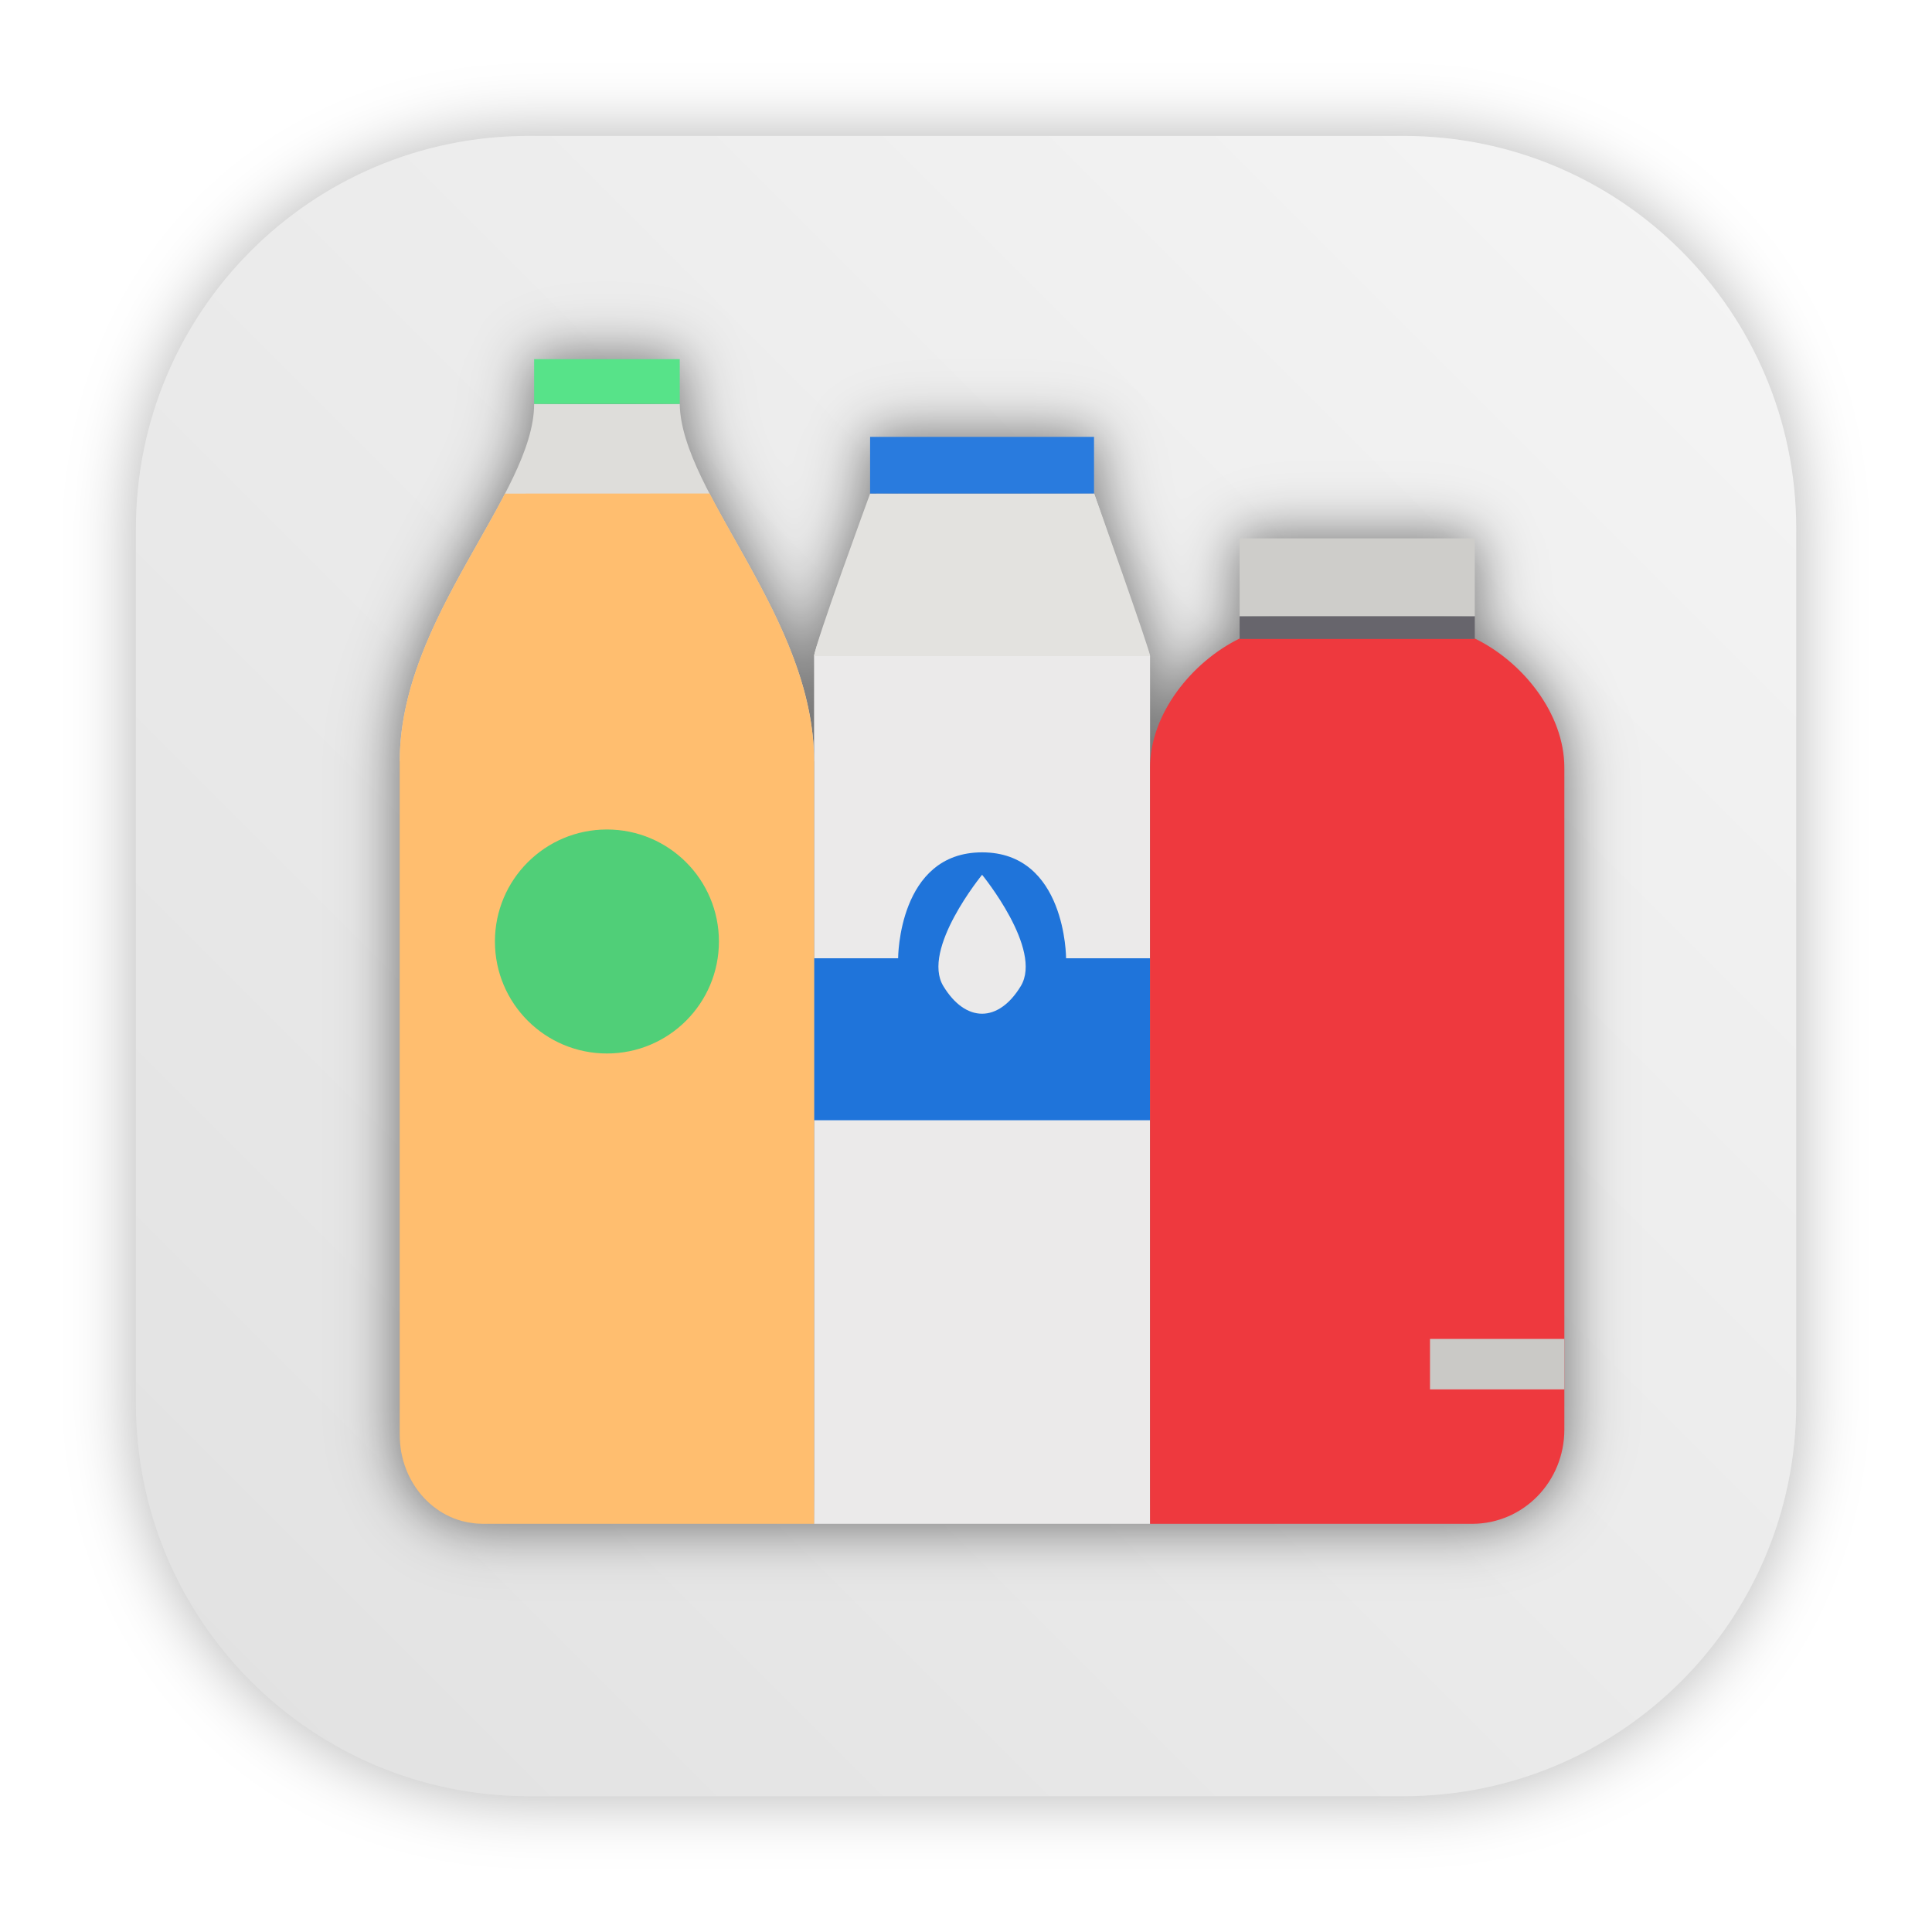
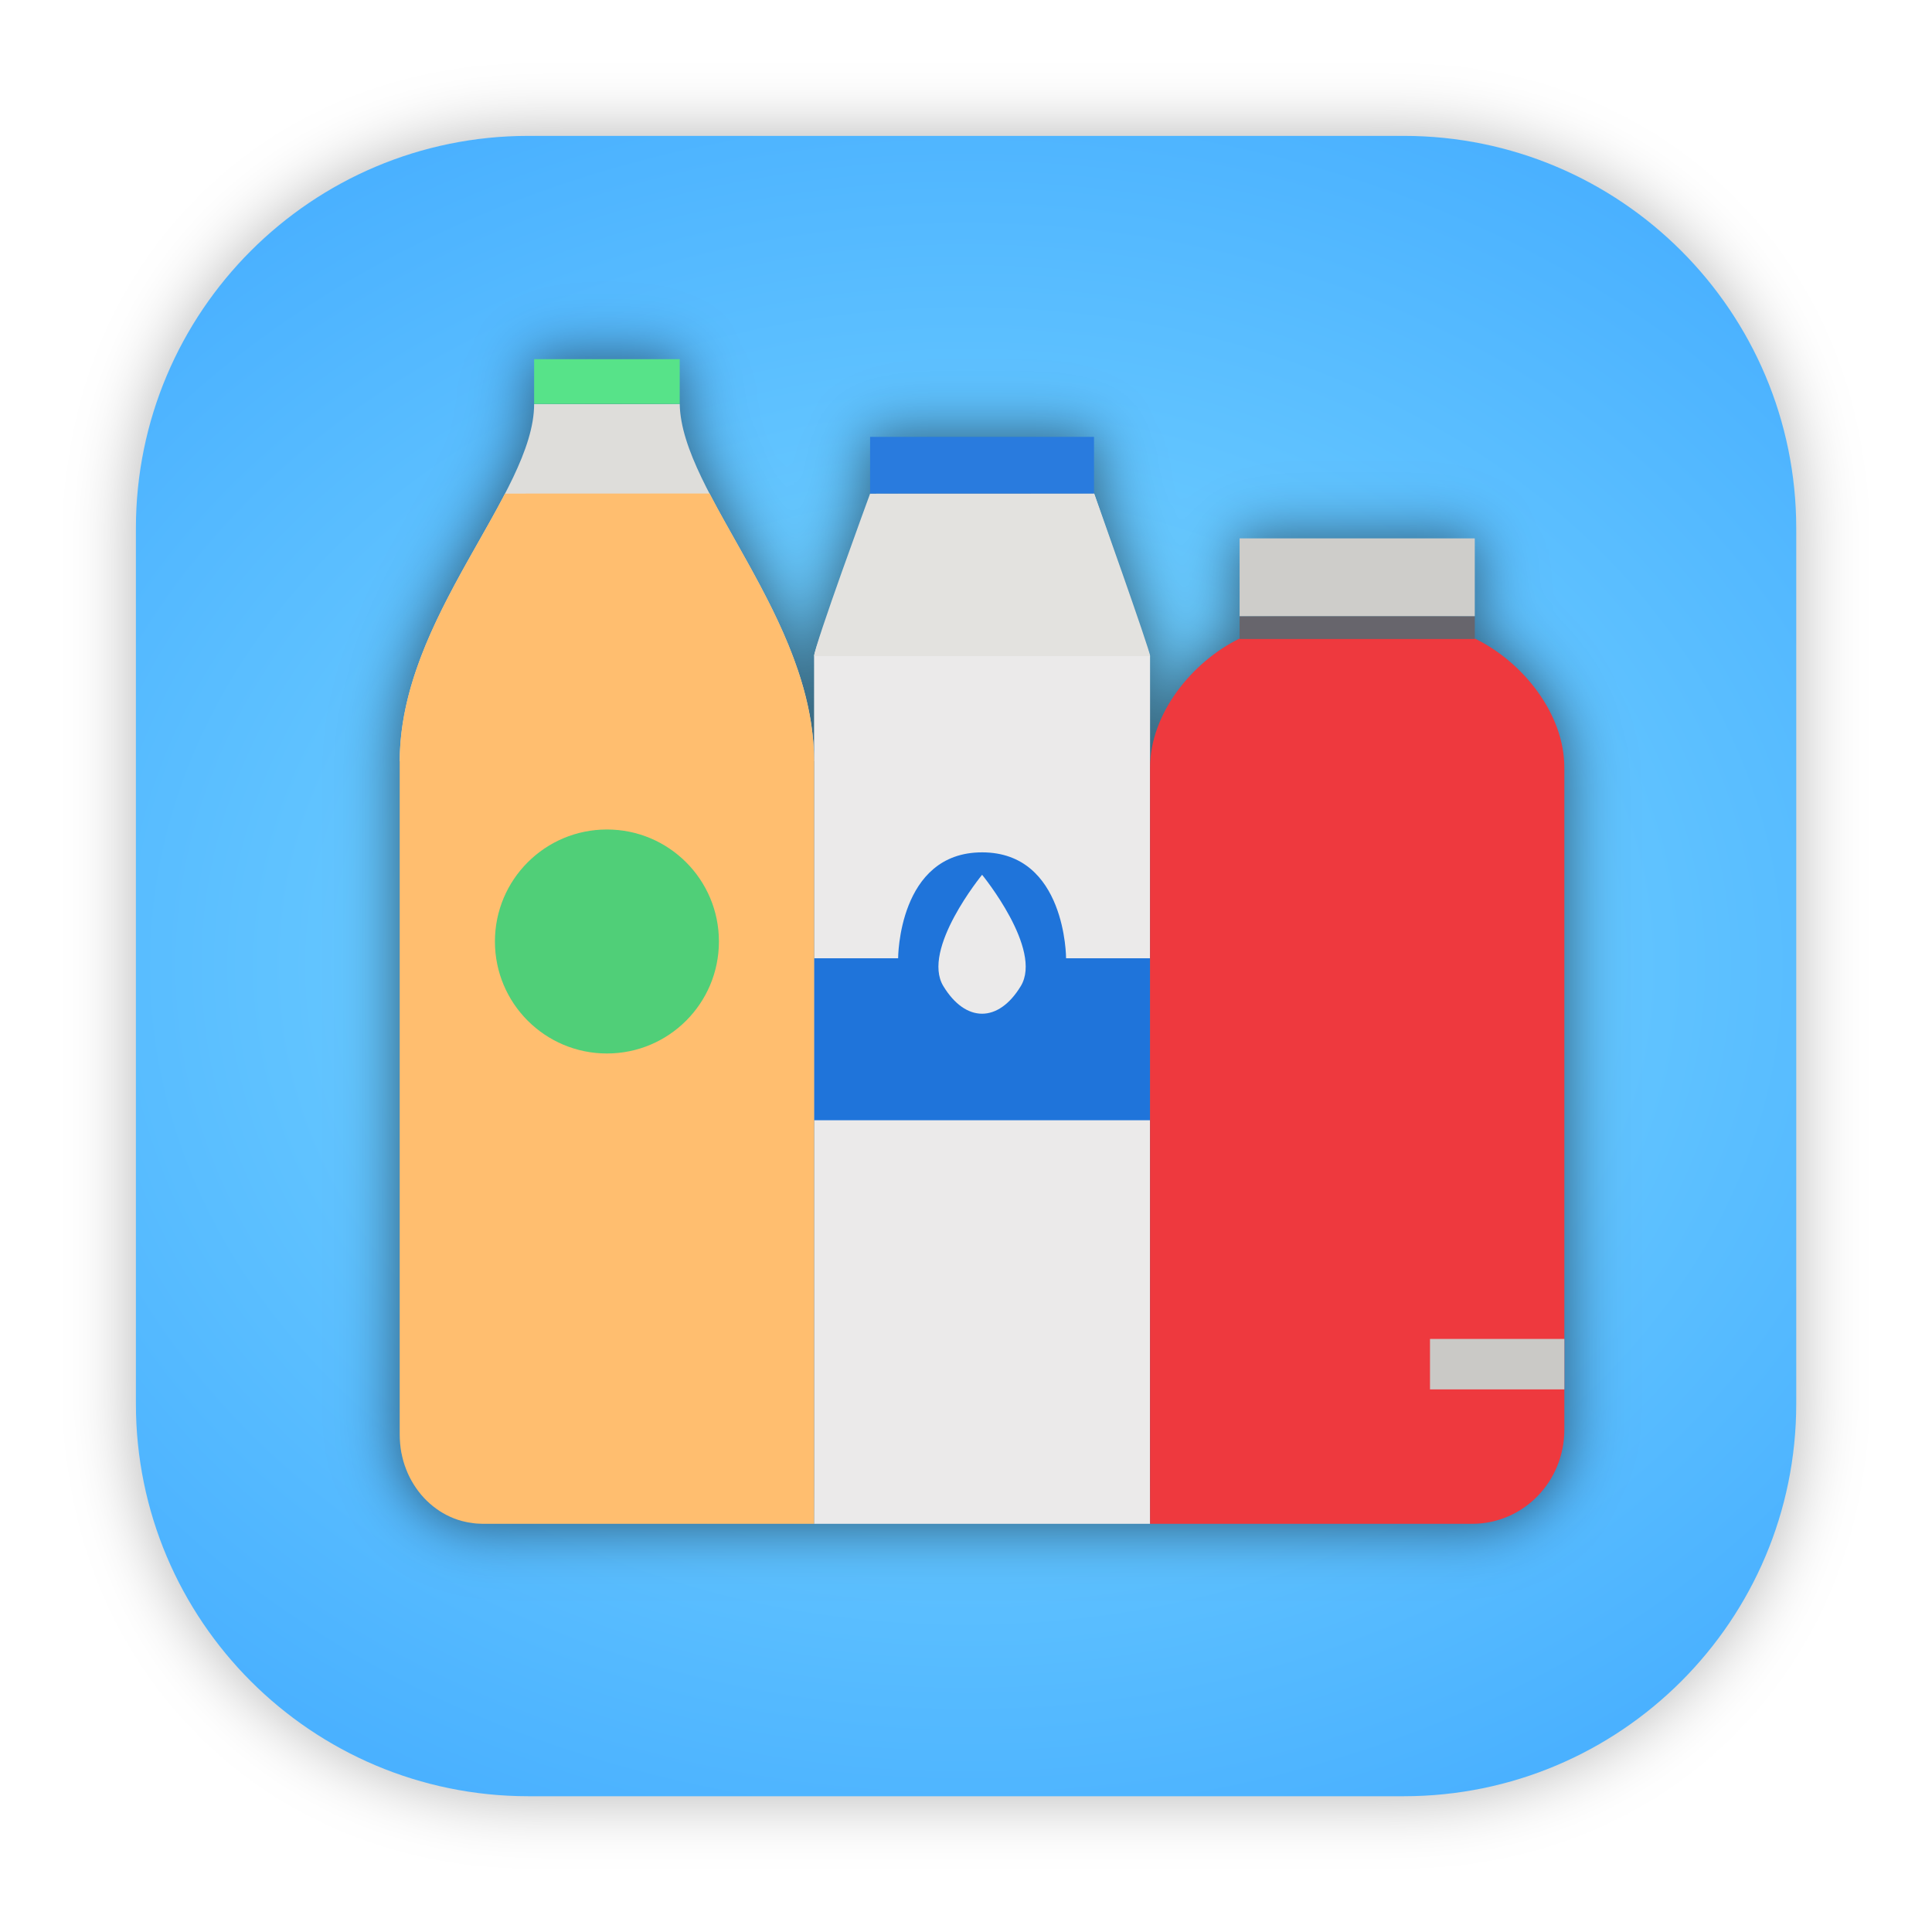
- <svg xmlns="http://www.w3.org/2000/svg" width="64" height="64" version="1.1" viewBox="0 0 16.933 16.933" id="svg68">
+ <svg xmlns="http://www.w3.org/2000/svg" xmlns:xlink="http://www.w3.org/1999/xlink" width="64" height="64" version="1.1" viewBox="0 0 16.933 16.933" id="svg68">
  <defs id="defs40">
    <filter id="filter2076-0-1" x="-.048" y="-.048" width="1.096" height="1.096" color-interpolation-filters="sRGB">
      <feGaussianBlur stdDeviation="1.1" id="feGaussianBlur2" />
    </filter>
    <linearGradient id="linearGradient2070-5-7" x1="145" x2="200" y1="59" y2="4" gradientTransform="matrix(.26458 0 0 .26458 -39.627 11.911)" gradientUnits="userSpaceOnUse">
-       <stop stop-color="#e1e1e1" offset="0" id="stop5" />
-       <stop stop-color="#f5f5f5" offset="1" id="stop7" />
+       <stop stop-color="#e1e1e1" offset="0" id="stop5" style="stop-color:#80ddff;stop-opacity:1" />
+       <stop stop-color="#f5f5f5" offset="1" id="stop7" style="stop-color:#0276ff;stop-opacity:1" />
    </linearGradient>
    <filter id="filter3469" x="-.023" y="-.033" width="1.046" height="1.066" color-interpolation-filters="sRGB">
      <feGaussianBlur stdDeviation="0.255" id="feGaussianBlur10" />
    </filter>
    <filter id="filter3432" x="-.071" y="-.017" width="1.143" height="1.033" color-interpolation-filters="sRGB">
      <feGaussianBlur stdDeviation="0.208" id="feGaussianBlur13" />
    </filter>
    <linearGradient id="linearGradient3399" x1="-120.65" x2="-120.65" y1="-41.666" y2="-12.066" gradientTransform="matrix(-0.16818,-0.29128,-0.29128,0.16818,-21.74,-8.3991)" gradientUnits="userSpaceOnUse">
      <stop stop-color="#6464dc" offset="0" id="stop16" />
      <stop stop-color="#b414c8" offset="1" id="stop18" />
    </linearGradient>
    <filter id="filter3463" x="-.032" y="-.023" width="1.064" height="1.047" color-interpolation-filters="sRGB">
      <feGaussianBlur stdDeviation="0.093" id="feGaussianBlur21" />
    </filter>
    <filter id="filter3450" x="-.023" y="-.033" width="1.046" height="1.066" color-interpolation-filters="sRGB">
      <feGaussianBlur stdDeviation="0.255" id="feGaussianBlur24" />
    </filter>
    <linearGradient id="linearGradient3391" x1="27.344" x2="26.488" y1="-126.64" y2="-96.122" gradientTransform="matrix(-0.16818,0.29128,-0.29128,-0.16818,-21.74,-8.3991)" gradientUnits="userSpaceOnUse">
      <stop stop-color="#ff9632" offset="0" id="stop27" />
      <stop stop-color="#ffc800" offset="1" id="stop29" />
    </linearGradient>
    <filter id="filter3479" x="-.023" y="-.034" width="1.045" height="1.067" color-interpolation-filters="sRGB">
      <feGaussianBlur stdDeviation="0.098" id="feGaussianBlur32" />
    </filter>
    <linearGradient id="linearGradient3700" x1="73" x2="73" y1="70" y2="100" gradientTransform="matrix(0.33636,0,0,0.33636,-21.74,-8.3991)" gradientUnits="userSpaceOnUse">
      <stop stop-color="#1e96ff" offset="0" id="stop35" />
      <stop stop-color="#0ad8ff" offset="1" id="stop37" />
    </linearGradient>
    <filter style="color-interpolation-filters:sRGB" id="filter1455-9">
      <feFlood flood-opacity="0.498" flood-color="rgb(0,0,0)" result="flood" id="feFlood1445-3" />
      <feComposite in="flood" in2="SourceGraphic" operator="in" result="composite1" id="feComposite1447-6" />
      <feGaussianBlur in="composite1" stdDeviation="0.3" result="blur" id="feGaussianBlur1449-0" />
      <feOffset dx="0" dy="0" result="offset" id="feOffset1451-6" />
      <feComposite in="SourceGraphic" in2="offset" operator="over" result="fbSourceGraphic" id="feComposite1453-2" />
      <feColorMatrix result="fbSourceGraphicAlpha" in="fbSourceGraphic" values="0 0 0 -1 0 0 0 0 -1 0 0 0 0 -1 0 0 0 0 1 0" id="feColorMatrix1591" />
      <feFlood id="feFlood1593" flood-opacity="0.498" flood-color="rgb(0,0,0)" result="flood" in="fbSourceGraphic" />
      <feComposite in2="fbSourceGraphic" id="feComposite1595" in="flood" operator="in" result="composite1" />
      <feGaussianBlur id="feGaussianBlur1597" in="composite1" stdDeviation="0.3" result="blur" />
      <feOffset id="feOffset1599" dx="0" dy="0" result="offset" />
      <feComposite in2="offset" id="feComposite1601" in="offset" operator="atop" result="composite2" />
    </filter>
+     <radialGradient xlink:href="#linearGradient2070-5-7" id="radialGradient920" cx="6.014" cy="20.246" fx="6.014" fy="20.246" r="7.276" gradientUnits="userSpaceOnUse" gradientTransform="matrix(3.210489,0.00774594,-0.00627622,2.601324,-13.16571,-32.46699)" />
  </defs>
  <g transform="translate(2.4531,-11.779)" id="g66">
    <rect transform="matrix(0.26458,0,0,0.26458,-2.4531,11.779)" x="4.5" y="4.5" width="55" height="55" rx="13.002" ry="13.002" filter="url(#filter2076-0-1)" opacity="0.3" id="rect44" />
-     <rect x="-1.262" y="12.97" width="14.552" height="14.552" rx="3.44" ry="3.44" fill="url(#linearGradient2070-5-7)" stroke-width="0.265" id="rect46" />
+     <rect x="-1.262" y="12.97" width="14.552" height="14.552" rx="3.44" ry="3.44" fill="url(#linearGradient2070-5-7)" stroke-width="0.265" id="rect46" style="fill-opacity:1;fill:url(#radialGradient920)" />
    <g stroke-linecap="round" id="g64" transform="translate(18.52046)">
      <path transform="matrix(0.32874,0,0,0.33084,-21.209,-7.8472)" d="m 93.666,81.133 c -0.672,-0.047 -1.364,0.101 -1.994,0.465 l -14.672,8.471 v 6.062 c 0,1.347 -0.763,2.499 -1.873,3.084 0.042,-0.022 0.086,-0.033 0.127,-0.057 l 19.918,-11.5 c 1.679,-0.97 2.251,-3.102 1.281,-4.781 -0.606,-1.05 -1.667,-1.666 -2.787,-1.744 z M 71.254,93.457 c -0.057,0.048 -0.111,0.096 -0.164,0.146 0.053,-0.051 0.108,-0.099 0.164,-0.146 z m -0.447,0.453 c -0.044,0.053 -0.09,0.105 -0.131,0.16 0.04,-0.055 0.087,-0.107 0.131,-0.16 z m -0.4,0.596 c -0.058,0.11 -0.103,0.225 -0.148,0.34 0.045,-0.116 0.091,-0.229 0.148,-0.34 z m -0.203,0.49 c -0.044,0.129 -0.084,0.259 -0.113,0.393 0.028,-0.133 0.07,-0.264 0.113,-0.393 z M 70.088,95.408 c -0.065,0.306 -0.086,0.62 -0.066,0.936 -0.02,-0.315 0.003,-0.63 0.066,-0.936 z m -0.066,0.936 c 0.007,0.112 0.015,0.222 0.033,0.334 -0.017,-0.11 -0.026,-0.221 -0.033,-0.334 z m 0.127,0.748 c 0.021,0.074 0.042,0.147 0.068,0.221 -0.026,-0.072 -0.047,-0.146 -0.068,-0.221 z m 0.287,0.701 c 0.015,0.027 0.021,0.057 0.037,0.084 0.009,0.016 0.022,0.027 0.031,0.043 -0.025,-0.041 -0.045,-0.085 -0.068,-0.127 z m 0.385,0.568 c 0.036,0.043 0.068,0.09 0.105,0.131 -0.037,-0.042 -0.07,-0.088 -0.105,-0.131 z m 0.477,0.473 c 0.047,0.038 0.092,0.079 0.141,0.115 -0.049,-0.036 -0.094,-0.077 -0.141,-0.115 z m 0.537,0.359 c 0.065,0.035 0.127,0.074 0.193,0.105 -0.067,-0.031 -0.129,-0.07 -0.193,-0.105 z m 2.865,0.215 c -0.085,0.031 -0.172,0.056 -0.26,0.08 0.087,-0.024 0.174,-0.048 0.26,-0.08 z m -2.275,0.039 c 0.086,0.028 0.17,0.057 0.258,0.078 -0.088,-0.021 -0.173,-0.05 -0.258,-0.078 z m 1.629,0.129 c -0.112,0.018 -0.226,0.026 -0.342,0.033 0.114,-0.007 0.228,-0.015 0.342,-0.033 z m -1.022,0.008 c 0.118,0.016 0.234,0.031 0.354,0.035 -0.12,-0.004 -0.237,-0.019 -0.354,-0.035 z" filter="url(#filter3469)" opacity="0.34" stroke-width="2.592" id="path48" />
      <path transform="matrix(0.26458,0,0,0.26458,-2.453,11.779)" d="M 16.381,18.695 V 46.49 c 0,2.425 1.986,4.377 4.453,4.377 2.468,0 4.455,-1.952 4.455,-4.377 V 25.052 l -6.969,-4.023 c -0.945,-0.546 -1.594,-1.387 -1.94,-2.334 z m 32.355,9.713 c 0.073,0.062 0.14,0.128 0.209,0.193 -0.068,-0.066 -0.137,-0.132 -0.209,-0.193 z m 0.574,0.59 c 0.087,0.106 0.162,0.217 0.238,0.33 -0.076,-0.114 -0.154,-0.225 -0.238,-0.33 z m 0.477,0.717 c 0.074,0.138 0.133,0.279 0.191,0.424 -0.058,-0.143 -0.118,-0.285 -0.191,-0.424 z m 0.332,0.803 c 0.042,0.139 0.07,0.28 0.098,0.422 -0.028,-0.141 -0.056,-0.282 -0.098,-0.422 z m 0.17,0.855 c 0.013,0.136 0.011,0.273 0.012,0.41 0,-0.137 0.001,-0.273 -0.012,-0.41 z m 0,0.84 c -0.014,0.146 -0.044,0.289 -0.072,0.434 0.028,-0.144 0.058,-0.287 0.072,-0.434 z m -0.17,0.855 c -0.038,0.128 -0.09,0.253 -0.141,0.379 0.05,-0.125 0.102,-0.25 0.141,-0.379 z m -0.809,1.52 c -0.114,0.142 -0.237,0.272 -0.365,0.396 0.13,-0.125 0.253,-0.259 0.365,-0.396 z M 48.736,35.177 c -0.178,0.152 -0.365,0.284 -0.562,0.404 0.201,-0.122 0.388,-0.257 0.562,-0.404 z m -4.356,0.807 c 0.051,0.018 0.103,0.036 0.154,0.053 -0.052,-0.016 -0.103,-0.034 -0.154,-0.053 z m 2.713,0.086 c -0.046,0.013 -0.091,0.026 -0.137,0.037 0.046,-0.012 0.091,-0.024 0.137,-0.037 z m -1.812,0.137 c 0.043,0.006 0.086,0.005 0.129,0.01 -0.043,-0.004 -0.086,-0.004 -0.129,-0.01 z m 0.943,0.025 c -0.051,0.004 -0.103,0.004 -0.154,0.006 0.051,-0.002 0.103,-0.002 0.154,-0.006 z" filter="url(#filter3432)" opacity="0.3" stroke-width="3.27" id="path50" />
      <path d="M 9.765,19.014 C 9.539,18.998 9.306,19.048 9.094,19.17 l -4.935,2.849 v 2.039 c 0,0.453 -0.256,0.84 -0.63,1.037 0.014,-0.007 0.029,-0.011 0.043,-0.019 l 6.699,-3.868 c 0.565,-0.326 0.757,-1.043 0.431,-1.608 -0.204,-0.353 -0.561,-0.56 -0.937,-0.587 z M 2.226,23.159 C 2.207,23.175 2.189,23.191 2.171,23.208 2.189,23.191 2.207,23.175 2.226,23.159 Z M 2.076,23.312 C 2.061,23.33 2.045,23.347 2.032,23.365 2.045,23.347 2.061,23.33 2.076,23.312 Z M 1.941,23.512 C 1.922,23.549 1.906,23.587 1.891,23.626 1.906,23.587 1.922,23.549 1.941,23.512 Z m -0.068,0.165 c -0.015,0.044 -0.028,0.087 -0.038,0.132 0.009,-0.045 0.024,-0.089 0.038,-0.132 z M 1.834,23.815 c -0.022,0.103 -0.029,0.208 -0.022,0.315 -0.007,-0.106 0.001,-0.212 0.022,-0.315 z m -0.022,0.315 c 0.002,0.038 0.005,0.075 0.011,0.112 -0.006,-0.037 -0.009,-0.074 -0.011,-0.112 z m 0.043,0.252 c 0.007,0.025 0.014,0.05 0.023,0.074 -0.009,-0.024 -0.016,-0.049 -0.023,-0.074 z m 0.097,0.236 c 0.005,0.009 0.007,0.019 0.012,0.028 0.003,0.005 0.007,0.009 0.011,0.014 -0.008,-0.014 -0.015,-0.028 -0.023,-0.043 z m 0.129,0.191 C 2.092,24.823 2.103,24.839 2.116,24.853 2.103,24.839 2.092,24.823 2.08,24.809 Z m 0.16,0.159 c 0.016,0.013 0.031,0.027 0.047,0.039 -0.016,-0.012 -0.032,-0.026 -0.047,-0.039 z m 0.181,0.121 c 0.022,0.012 0.043,0.025 0.065,0.035 -0.023,-0.01 -0.043,-0.024 -0.065,-0.035 z m 0.964,0.072 C 3.356,25.171 3.327,25.18 3.298,25.188 3.327,25.18 3.356,25.172 3.385,25.161 Z m -0.765,0.013 c 0.029,0.009 0.057,0.019 0.087,0.026 -0.03,-0.007 -0.058,-0.017 -0.087,-0.026 z m 0.548,0.043 c -0.038,0.006 -0.076,0.009 -0.115,0.011 0.038,-0.002 0.077,-0.005 0.115,-0.011 z M 2.824,25.22 c 0.04,0.005 0.079,0.01 0.119,0.012 C 2.902,25.231 2.863,25.225 2.824,25.22 Z" fill="url(#linearGradient3399)" stroke-width="0.872" id="path52" style="fill:url(#linearGradient3399)" />
      <path transform="matrix(0.33636,0,0,0.33636,-21.74,-8.3991)" d="m 77.512,90.225 -5.246,3.029 c -1.193,0.689 -1.813,1.965 -1.732,3.248 0.007,0.113 0.016,0.224 0.033,0.334 0.022,0.138 0.054,0.274 0.094,0.41 0.021,0.075 0.042,0.15 0.068,0.223 0.059,0.162 0.132,0.322 0.217,0.479 0.024,0.044 0.045,0.09 0.07,0.133 0.096,0.161 0.206,0.306 0.322,0.445 0.034,0.041 0.064,0.084 0.1,0.123 0.112,0.123 0.237,0.232 0.363,0.336 0.052,0.042 0.1,0.088 0.154,0.127 0.122,0.089 0.252,0.163 0.383,0.234 0.067,0.037 0.131,0.077 0.201,0.109 0.124,0.058 0.253,0.102 0.383,0.145 0.09,0.029 0.179,0.06 0.271,0.082 0.115,0.028 0.232,0.043 0.35,0.059 0.114,0.015 0.227,0.031 0.344,0.035 0.112,0.004 0.224,-0.001 0.336,-0.008 0.12,-0.007 0.239,-0.018 0.355,-0.037 0.123,-0.02 0.245,-0.05 0.367,-0.084 0.091,-0.025 0.182,-0.05 0.27,-0.082 0.137,-0.051 0.271,-0.115 0.404,-0.184 1.121,-0.582 1.893,-1.736 1.893,-3.092 z" filter="url(#filter3463)" opacity="0.3" stroke-width="2.592" id="path54" />
      <path transform="matrix(0.3257,0,0,0.33187,-21,-8.0882)" d="m 73.258,70.332 c -1.12,0.078 -2.179,0.697 -2.785,1.746 -0.97,1.679 -0.398,3.81 1.281,4.779 l 14.664,8.467 5.254,-3.033 c 0.63,-0.364 1.322,-0.512 1.994,-0.465 0.445,0.031 0.882,0.147 1.283,0.342 l -19.695,-11.371 C 74.624,70.433 73.93,70.285 73.258,70.332 Z M 95.01,82.203 c 0.078,0.042 0.151,0.094 0.227,0.141 -0.023,-0.014 -0.041,-0.033 -0.064,-0.047 z m 0.67,0.459 c 0.057,0.048 0.11,0.1 0.164,0.152 -0.054,-0.052 -0.106,-0.104 -0.164,-0.152 z m 0.451,0.463 c 0.066,0.082 0.128,0.17 0.188,0.26 -0.06,-0.089 -0.119,-0.176 -0.188,-0.26 z m 0.375,0.564 c 0.058,0.109 0.105,0.222 0.15,0.334 -0.046,-0.114 -0.093,-0.225 -0.15,-0.334 z m 0.262,0.631 c 0.033,0.11 0.054,0.221 0.076,0.332 -0.022,-0.112 -0.043,-0.223 -0.076,-0.332 z m 0.133,0.674 c 0.01,0.108 0.01,0.215 0.01,0.322 -2.95e-4,-0.108 4.87e-4,-0.215 -0.01,-0.322 z m 0,0.66 c -0.011,0.115 -0.034,0.229 -0.057,0.342 0.022,-0.114 0.046,-0.227 0.057,-0.342 z M 96.768,86.328 c -0.031,0.101 -0.072,0.198 -0.111,0.297 0.04,-0.099 0.081,-0.196 0.111,-0.297 z m -0.262,0.633 c -0.053,0.1 -0.115,0.195 -0.178,0.289 0.039,-0.06 0.089,-0.109 0.125,-0.172 0.022,-0.038 0.032,-0.079 0.053,-0.117 z m -0.375,0.562 c -0.088,0.108 -0.185,0.212 -0.287,0.311 0.101,-0.098 0.197,-0.199 0.287,-0.311 z m -0.451,0.463 c -0.137,0.116 -0.285,0.222 -0.443,0.318 0.155,-0.095 0.303,-0.199 0.443,-0.318 z m -3.426,0.635 c 0.04,0.014 0.08,0.028 0.121,0.041 -0.04,-0.013 -0.081,-0.027 -0.121,-0.041 z m 2.133,0.068 c -0.036,0.01 -0.072,0.02 -0.107,0.029 0.036,-0.009 0.072,-0.019 0.107,-0.029 z m -1.426,0.107 c 0.034,0.004 0.068,0.004 0.102,0.008 -0.034,-0.004 -0.068,-0.003 -0.102,-0.008 z m 0.742,0.02 c -0.04,0.003 -0.081,0.002 -0.121,0.004 0.04,-0.002 0.081,-6.51e-4 0.121,-0.004 z" filter="url(#filter3450)" opacity="0.3" stroke-width="2.592" id="path56" />
      <path d="m 2.9,15.148 c -0.377,0.026 -0.733,0.234 -0.937,0.587 -0.326,0.565 -0.134,1.281 0.431,1.607 l 4.932,2.848 1.767,-1.02 c 0.212,-0.122 0.445,-0.172 0.671,-0.156 0.15,0.01 0.297,0.05 0.432,0.115 L 3.572,15.304 C 3.36,15.182 3.126,15.132 2.9,15.148 Z m 7.316,3.993 c 0.026,0.014 0.051,0.032 0.076,0.047 -0.008,-0.005 -0.014,-0.011 -0.022,-0.016 z m 0.225,0.154 c 0.019,0.016 0.037,0.034 0.055,0.051 -0.018,-0.017 -0.036,-0.035 -0.055,-0.051 z m 0.152,0.156 c 0.022,0.028 0.043,0.057 0.063,0.087 -0.02,-0.03 -0.04,-0.059 -0.063,-0.087 z m 0.126,0.19 c 0.019,0.037 0.035,0.074 0.051,0.112 -0.015,-0.038 -0.031,-0.076 -0.051,-0.112 z m 0.088,0.212 c 0.011,0.037 0.018,0.074 0.026,0.112 -0.007,-0.038 -0.015,-0.075 -0.026,-0.112 z m 0.045,0.227 c 0.003,0.036 0.003,0.072 0.003,0.108 -9.9e-5,-0.036 1.64e-4,-0.072 -0.003,-0.108 z m 0,0.222 c -0.004,0.039 -0.012,0.077 -0.019,0.115 0.008,-0.038 0.015,-0.076 0.019,-0.115 z m -0.045,0.227 c -0.01,0.034 -0.024,0.067 -0.037,0.1 0.013,-0.033 0.027,-0.066 0.037,-0.1 z m -0.088,0.213 c -0.018,0.034 -0.039,0.065 -0.06,0.097 0.013,-0.02 0.03,-0.037 0.042,-0.058 0.007,-0.013 0.011,-0.026 0.018,-0.039 z m -0.126,0.189 c -0.03,0.036 -0.062,0.071 -0.097,0.104 0.034,-0.033 0.066,-0.067 0.097,-0.104 z m -0.152,0.156 c -0.046,0.039 -0.096,0.075 -0.149,0.107 0.052,-0.032 0.102,-0.067 0.149,-0.107 z m -1.152,0.213 c 0.014,0.005 0.027,0.009 0.041,0.014 -0.014,-0.004 -0.027,-0.009 -0.041,-0.014 z m 0.717,0.023 c -0.012,0.003 -0.024,0.007 -0.036,0.01 0.012,-0.003 0.024,-0.006 0.036,-0.01 z m -0.48,0.036 c 0.011,0.002 0.023,0.002 0.034,0.003 -0.011,-0.001 -0.023,-0.001 -0.034,-0.003 z m 0.25,0.007 c -0.014,0.001 -0.027,7.15e-4 -0.041,0.001 0.014,-6.35e-4 0.027,-2.19e-4 0.041,-0.001 z" fill="url(#linearGradient3391)" stroke-width="0.872" id="path58" style="fill:url(#linearGradient3391)" />
      <path transform="matrix(0.33636,0,0,0.33636,-21.74,-8.3991)" d="m 92.719,81.213 c -0.508,0.039 -1.016,0.192 -1.488,0.465 l -5.254,3.033 0.471,0.271 5.225,-3.016 c 0.63,-0.364 1.322,-0.512 1.994,-0.465 0.46,0.032 0.908,0.159 1.32,0.365 -0.086,-0.061 -0.163,-0.13 -0.256,-0.184 l -0.145,-0.084 c -0.424,-0.219 -0.886,-0.353 -1.361,-0.387 -0.168,-0.012 -0.337,-0.013 -0.506,0 z M 71.254,93.826 c -0.057,0.048 -0.111,0.096 -0.164,0.146 0.053,-0.051 0.107,-0.099 0.164,-0.146 z m -0.447,0.453 c -0.044,0.053 -0.091,0.105 -0.131,0.16 0.041,-0.056 0.087,-0.107 0.131,-0.16 z m -0.4,0.596 c -0.057,0.11 -0.104,0.224 -0.148,0.34 0.046,-0.115 0.091,-0.23 0.148,-0.34 z m -0.203,0.49 c -0.043,0.129 -0.085,0.26 -0.113,0.393 0.029,-0.134 0.069,-0.263 0.113,-0.393 z m -0.055,2.096 c 0.021,0.074 0.042,0.149 0.068,0.221 -0.027,-0.073 -0.047,-0.147 -0.068,-0.221 z m 0.672,1.27 c 0.036,0.043 0.068,0.089 0.105,0.131 -0.038,-0.041 -0.07,-0.088 -0.105,-0.131 z m 0.477,0.473 c 0.047,0.038 0.092,0.079 0.141,0.115 -0.049,-0.036 -0.094,-0.077 -0.141,-0.115 z m 0.537,0.359 c 0.065,0.035 0.126,0.074 0.193,0.105 -0.067,-0.031 -0.129,-0.07 -0.193,-0.105 z m 2.865,0.215 c -0.086,0.032 -0.173,0.056 -0.26,0.08 0.088,-0.024 0.175,-0.049 0.26,-0.08 z m -2.275,0.039 c 0.085,0.028 0.17,0.057 0.258,0.078 -0.088,-0.021 -0.172,-0.05 -0.258,-0.078 z m 1.629,0.129 c -0.114,0.018 -0.227,0.026 -0.342,0.033 0.115,-0.007 0.23,-0.016 0.342,-0.033 z m -1.022,0.008 c 0.117,0.016 0.233,0.031 0.354,0.035 -0.119,-0.004 -0.236,-0.019 -0.354,-0.035 z" filter="url(#filter3479)" opacity="0.3" stroke-width="2.592" id="path60" />
      <path d="m 2.982,15.146 c -0.009,0 -0.018,0.002 -0.027,0.003 0.019,-4.5e-4 0.038,3.6e-5 0.057,5.29e-4 -0.01,-2.51e-4 -0.019,-0.003 -0.029,-0.003 z m 0.201,0.02 c 0.016,0.003 0.032,0.004 0.049,0.007 -0.016,-0.003 -0.032,-0.004 -0.049,-0.007 z m -0.432,0.003 c -0.009,0.002 -0.018,0.005 -0.027,0.007 0.009,-0.002 0.018,-0.005 0.027,-0.007 z m -0.189,0.057 c -0.02,0.008 -0.04,0.014 -0.059,0.023 0.019,-0.009 0.04,-0.015 0.059,-0.023 z m 0.857,0.005 c 0.028,0.011 0.056,0.026 0.084,0.04 C 3.474,15.257 3.447,15.243 3.418,15.231 Z m -1.069,0.1 c -0.022,0.014 -0.043,0.03 -0.065,0.045 0.021,-0.016 0.042,-0.031 0.065,-0.045 z M 2.199,15.448 C 2.163,15.48 2.13,15.514 2.099,15.55 2.13,15.514 2.164,15.48 2.199,15.448 Z m -0.162,0.177 c -0.021,0.028 -0.04,0.057 -0.058,0.087 0.018,-0.03 0.038,-0.059 0.058,-0.087 z m -0.088,0.142 c -0.028,0.051 -0.052,0.104 -0.072,0.16 0.02,-0.054 0.044,-0.108 0.072,-0.16 z m -0.095,0.235 c -0.013,0.045 -0.024,0.091 -0.031,0.138 0.007,-0.046 0.018,-0.093 0.031,-0.138 z m -0.042,0.248 c -0.002,0.025 -0.007,0.049 -0.007,0.074 v 7.736 c 0,0.652 0.525,1.177 1.177,1.177 0.652,0 1.177,-0.525 1.177,-1.177 v -5.697 l -1.765,-1.019 c -0.402,-0.232 -0.61,-0.662 -0.582,-1.094 z m 8.63,3.046 c 0.019,0.016 0.037,0.034 0.055,0.051 -0.018,-0.018 -0.036,-0.035 -0.055,-0.051 z m 0.152,0.156 c 0.023,0.028 0.043,0.057 0.063,0.087 -0.02,-0.03 -0.041,-0.06 -0.063,-0.087 z m 0.126,0.19 c 0.019,0.037 0.035,0.074 0.051,0.112 -0.015,-0.038 -0.031,-0.075 -0.051,-0.112 z m 0.088,0.212 c 0.011,0.037 0.018,0.074 0.026,0.112 -0.007,-0.037 -0.015,-0.075 -0.026,-0.112 z m 0.045,0.226 c 0.004,0.036 0.003,0.072 0.003,0.109 0,-0.036 3.44e-4,-0.072 -0.003,-0.109 z m 0,0.222 c -0.004,0.039 -0.012,0.076 -0.019,0.115 0.007,-0.038 0.015,-0.076 0.019,-0.115 z m -0.045,0.226 c -0.01,0.034 -0.024,0.067 -0.037,0.1 0.013,-0.033 0.027,-0.066 0.037,-0.1 z m -0.214,0.402 c -0.03,0.037 -0.063,0.072 -0.097,0.105 0.034,-0.033 0.067,-0.068 0.097,-0.105 z m -0.152,0.156 c -0.047,0.04 -0.097,0.075 -0.149,0.107 0.053,-0.032 0.103,-0.068 0.149,-0.107 z m -1.152,0.213 c 0.014,0.005 0.027,0.01 0.041,0.014 -0.014,-0.004 -0.027,-0.009 -0.041,-0.014 z m 0.718,0.023 c -0.012,0.004 -0.024,0.007 -0.036,0.01 0.012,-0.003 0.024,-0.006 0.036,-0.01 z m -0.48,0.036 c 0.011,0.002 0.023,0.001 0.034,0.003 -0.011,-0.001 -0.023,-0.001 -0.034,-0.003 z m 0.25,0.007 c -0.014,0.001 -0.027,9.26e-4 -0.041,0.002 0.014,-6.08e-4 0.027,-4.76e-4 0.041,-0.002 z" fill="url(#linearGradient3700)" stroke-width="0.872" id="path62" style="fill:url(#linearGradient3700)" />
    </g>
    <g id="g991" transform="translate(-18.49179,-3.688761)">
      <path d="m 6.165,20.967 c 0,0 -0.734,1.8 -0.734,1.92 V 33.137 H 9.4 V 22.886 c 0,5.3e-4 -0.661,-1.92 -0.661,-1.92 z" fill="#ebeaea" stroke-width="0.132" id="path2" />
      <path d="m 6.093,20.967 c 0,0 -0.661,1.8 -0.661,1.92 h 3.969 c 0,-0.065 -0.661,-1.92 -0.661,-1.92 z" fill="#e3e2df" stroke-width="0.132" id="path4" />
      <path d="m 0.536,24.128 c 0.066,0.002 4.895,0 4.895,0 0,-1.695 -1.567,-3.161 -1.587,-4.219 H 2.124 c 0,1.058 -1.588,2.524 -1.587,4.219 z" fill="#deddda" id="path6" style="stroke-width:0.265" />
      <path d="m 6.093,20.297 v 0.669 H 8.738 V 20.297 Z" fill="#297bde" stroke-width="0.132" id="path8" />
      <path d="m 7.416,25.205 c -0.992,0 -0.992,1.251 -0.992,1.251 H 5.431 v 1.914 H 9.4 V 26.456 H 8.408 c 0,0 0,-1.251 -0.992,-1.251 z m 0,0.265 c 0,0 0.721,0.88 0.457,1.315 -0.264,0.435 -0.651,0.435 -0.915,0 -0.264,-0.435 0.458,-1.315 0.458,-1.315 z" fill="#1f74da" stroke-width="0.132" id="path10" />
      <path d="m 1.781,20.967 -0.002,0.002 c -0.467,0.9 -1.243,1.973 -1.243,3.159 v 7.952 c 0,0.037 0.002,0.073 0.005,0.109 0.003,0.036 0.008,0.071 0.014,0.105 0.007,0.035 0.015,0.068 0.024,0.102 0.009,0.033 0.021,0.065 0.033,0.097 0.012,0.032 0.026,0.063 0.041,0.093 0.015,0.03 0.032,0.059 0.049,0.087 0.018,0.028 0.036,0.055 0.056,0.081 0.02,0.026 0.041,0.051 0.063,0.075 0.022,0.024 0.046,0.047 0.07,0.068 0.024,0.022 0.05,0.042 0.076,0.061 0.026,0.019 0.053,0.037 0.081,0.053 0.028,0.016 0.057,0.031 0.086,0.044 0.029,0.013 0.059,0.025 0.09,0.035 0.016,0.005 0.031,0.01 0.047,0.014 0.016,0.004 0.032,0.008 0.048,0.011 0.017,0.004 0.032,0.007 0.049,0.009 0.017,0.003 0.033,0.005 0.049,0.007 0.017,0.002 0.034,0.004 0.05,0.004 0.017,0.001 0.034,0.002 0.051,0.002 H 5.431 V 24.127 c 0,-1.186 -0.766,-2.259 -1.233,-3.159 l -0.002,-0.002 z" fill="#ffbe6f" stroke-width="0.132" id="path12" />
      <path d="m 10.458,22.679 c -0.563,0.275 -1.058,0.888 -1.058,1.525 v 8.933 h 3.81 c 0.601,-0.003 1.084,-0.498 1.084,-1.113 v -7.82 c 0,-0.639 -0.493,-1.251 -1.058,-1.525 z" fill="#ee393e" stroke-width="0.132" id="path14" />
      <path d="m 2.124,19.379 h 1.72 v 0.529 H 2.124 Z" fill="#57e389" stroke-width="0.132" id="path16" />
      <path d="m 10.458,22.415 h 2.778 v 0.269 h -2.778 z" fill="#67656c" stroke-width="0.132" id="path18" />
      <path d="m 10.458,21.496 h 2.778 v 0.919 h -2.778 z" fill="#cecdca" stroke-width="0.132" id="path20" />
      <path d="m 12.707,30.953 h 1.587 v 0.596 h -1.587 z" fill="#cac9c6" stroke-width="0.132" id="path22" />
      <path d="m 2.984,24.935 c -0.731,0 -1.323,0.592 -1.323,1.323 0,0.731 0.592,1.323 1.323,1.323 0.731,0 1.323,-0.592 1.323,-1.323 0,-0.731 -0.592,-1.323 -1.323,-1.323 z" fill="#33d17a" fill-opacity="0.855" id="path24" style="stroke-width:0.265" />
    </g>
    <g id="g991-3-6" transform="matrix(0.7419339,0,0,0.7419339,0.6523537,0.5489802)" style="filter:url(#filter1455-9)">
      <path d="m 6.165,20.967 c 0,0 -0.734,1.8 -0.734,1.92 V 33.137 H 9.4 V 22.886 c 0,5.3e-4 -0.661,-1.92 -0.661,-1.92 z" fill="#ebeaea" stroke-width="0.132" id="path2-6-1" />
      <path d="m 6.093,20.967 c 0,0 -0.661,1.8 -0.661,1.92 h 3.969 c 0,-0.065 -0.661,-1.92 -0.661,-1.92 z" fill="#e3e2df" stroke-width="0.132" id="path4-7-8" />
      <path d="m 0.536,24.128 c 0.066,0.002 4.895,0 4.895,0 0,-1.695 -1.567,-3.161 -1.587,-4.219 H 2.124 c 0,1.058 -1.588,2.524 -1.587,4.219 z" fill="#deddda" id="path6-5-7" style="stroke-width:0.265" />
      <path d="m 6.093,20.297 v 0.669 H 8.738 V 20.297 Z" fill="#297bde" stroke-width="0.132" id="path8-3-9" />
      <path d="m 7.416,25.205 c -0.992,0 -0.992,1.251 -0.992,1.251 H 5.431 v 1.914 H 9.4 V 26.456 H 8.408 c 0,0 0,-1.251 -0.992,-1.251 z m 0,0.265 c 0,0 0.721,0.88 0.457,1.315 -0.264,0.435 -0.651,0.435 -0.915,0 -0.264,-0.435 0.458,-1.315 0.458,-1.315 z" fill="#1f74da" stroke-width="0.132" id="path10-5-2" />
      <path d="m 1.781,20.967 -0.002,0.002 c -0.467,0.9 -1.243,1.973 -1.243,3.159 v 7.952 c 0,0.037 0.002,0.073 0.005,0.109 0.003,0.036 0.008,0.071 0.014,0.105 0.007,0.035 0.015,0.068 0.024,0.102 0.009,0.033 0.021,0.065 0.033,0.097 0.012,0.032 0.026,0.063 0.041,0.093 0.015,0.03 0.032,0.059 0.049,0.087 0.018,0.028 0.036,0.055 0.056,0.081 0.02,0.026 0.041,0.051 0.063,0.075 0.022,0.024 0.046,0.047 0.07,0.068 0.024,0.022 0.05,0.042 0.076,0.061 0.026,0.019 0.053,0.037 0.081,0.053 0.028,0.016 0.057,0.031 0.086,0.044 0.029,0.013 0.059,0.025 0.09,0.035 0.016,0.005 0.031,0.01 0.047,0.014 0.016,0.004 0.032,0.008 0.048,0.011 0.017,0.004 0.032,0.007 0.049,0.009 0.017,0.003 0.033,0.005 0.049,0.007 0.017,0.002 0.034,0.004 0.05,0.004 0.017,0.001 0.034,0.002 0.051,0.002 H 5.431 V 24.127 c 0,-1.186 -0.766,-2.259 -1.233,-3.159 l -0.002,-0.002 z" fill="#ffbe6f" stroke-width="0.132" id="path12-6-0" />
      <path d="m 10.458,22.679 c -0.563,0.275 -1.058,0.888 -1.058,1.525 v 8.933 h 3.81 c 0.601,-0.003 1.084,-0.498 1.084,-1.113 v -7.82 c 0,-0.639 -0.493,-1.251 -1.058,-1.525 z" fill="#ee393e" stroke-width="0.132" id="path14-2-2" />
      <path d="m 2.124,19.379 h 1.72 v 0.529 H 2.124 Z" fill="#57e389" stroke-width="0.132" id="path16-9-3" />
      <path d="m 10.458,22.415 h 2.778 v 0.269 h -2.778 z" fill="#67656c" stroke-width="0.132" id="path18-1-7" />
      <path d="m 10.458,21.496 h 2.778 v 0.919 h -2.778 z" fill="#cecdca" stroke-width="0.132" id="path20-2-5" />
      <path d="m 12.707,30.953 h 1.587 v 0.596 h -1.587 z" fill="#cac9c6" stroke-width="0.132" id="path22-7-9" />
      <path d="m 2.984,24.935 c -0.731,0 -1.323,0.592 -1.323,1.323 0,0.731 0.592,1.323 1.323,1.323 0.731,0 1.323,-0.592 1.323,-1.323 0,-0.731 -0.592,-1.323 -1.323,-1.323 z" fill="#33d17a" fill-opacity="0.855" id="path24-0-2" style="stroke-width:0.265" />
    </g>
    <g id="g991-3" transform="matrix(0.7419339,0,0,0.7419339,0.6523537,0.5489802)">
      <path d="m 6.165,20.967 c 0,0 -0.734,1.8 -0.734,1.92 V 33.137 H 9.4 V 22.886 c 0,5.3e-4 -0.661,-1.92 -0.661,-1.92 z" fill="#ebeaea" stroke-width="0.132" id="path2-6" />
      <path d="m 6.093,20.967 c 0,0 -0.661,1.8 -0.661,1.92 h 3.969 c 0,-0.065 -0.661,-1.92 -0.661,-1.92 z" fill="#e3e2df" stroke-width="0.132" id="path4-7" />
      <path d="m 0.536,24.128 c 0.066,0.002 4.895,0 4.895,0 0,-1.695 -1.567,-3.161 -1.587,-4.219 H 2.124 c 0,1.058 -1.588,2.524 -1.587,4.219 z" fill="#deddda" id="path6-5" style="stroke-width:0.265" />
      <path d="m 6.093,20.297 v 0.669 H 8.738 V 20.297 Z" fill="#297bde" stroke-width="0.132" id="path8-3" />
      <path d="m 7.416,25.205 c -0.992,0 -0.992,1.251 -0.992,1.251 H 5.431 v 1.914 H 9.4 V 26.456 H 8.408 c 0,0 0,-1.251 -0.992,-1.251 z m 0,0.265 c 0,0 0.721,0.88 0.457,1.315 -0.264,0.435 -0.651,0.435 -0.915,0 -0.264,-0.435 0.458,-1.315 0.458,-1.315 z" fill="#1f74da" stroke-width="0.132" id="path10-5" />
      <path d="m 1.781,20.967 -0.002,0.002 c -0.467,0.9 -1.243,1.973 -1.243,3.159 v 7.952 c 0,0.037 0.002,0.073 0.005,0.109 0.003,0.036 0.008,0.071 0.014,0.105 0.007,0.035 0.015,0.068 0.024,0.102 0.009,0.033 0.021,0.065 0.033,0.097 0.012,0.032 0.026,0.063 0.041,0.093 0.015,0.03 0.032,0.059 0.049,0.087 0.018,0.028 0.036,0.055 0.056,0.081 0.02,0.026 0.041,0.051 0.063,0.075 0.022,0.024 0.046,0.047 0.07,0.068 0.024,0.022 0.05,0.042 0.076,0.061 0.026,0.019 0.053,0.037 0.081,0.053 0.028,0.016 0.057,0.031 0.086,0.044 0.029,0.013 0.059,0.025 0.09,0.035 0.016,0.005 0.031,0.01 0.047,0.014 0.016,0.004 0.032,0.008 0.048,0.011 0.017,0.004 0.032,0.007 0.049,0.009 0.017,0.003 0.033,0.005 0.049,0.007 0.017,0.002 0.034,0.004 0.05,0.004 0.017,0.001 0.034,0.002 0.051,0.002 H 5.431 V 24.127 c 0,-1.186 -0.766,-2.259 -1.233,-3.159 l -0.002,-0.002 z" fill="#ffbe6f" stroke-width="0.132" id="path12-6" />
      <path d="m 10.458,22.679 c -0.563,0.275 -1.058,0.888 -1.058,1.525 v 8.933 h 3.81 c 0.601,-0.003 1.084,-0.498 1.084,-1.113 v -7.82 c 0,-0.639 -0.493,-1.251 -1.058,-1.525 z" fill="#ee393e" stroke-width="0.132" id="path14-2" />
      <path d="m 2.124,19.379 h 1.72 v 0.529 H 2.124 Z" fill="#57e389" stroke-width="0.132" id="path16-9" />
      <path d="m 10.458,22.415 h 2.778 v 0.269 h -2.778 z" fill="#67656c" stroke-width="0.132" id="path18-1" />
      <path d="m 10.458,21.496 h 2.778 v 0.919 h -2.778 z" fill="#cecdca" stroke-width="0.132" id="path20-2" />
      <path d="m 12.707,30.953 h 1.587 v 0.596 h -1.587 z" fill="#cac9c6" stroke-width="0.132" id="path22-7" />
      <path d="m 2.984,24.935 c -0.731,0 -1.323,0.592 -1.323,1.323 0,0.731 0.592,1.323 1.323,1.323 0.731,0 1.323,-0.592 1.323,-1.323 0,-0.731 -0.592,-1.323 -1.323,-1.323 z" fill="#33d17a" fill-opacity="0.855" id="path24-0" style="stroke-width:0.265" />
    </g>
  </g>
</svg>
